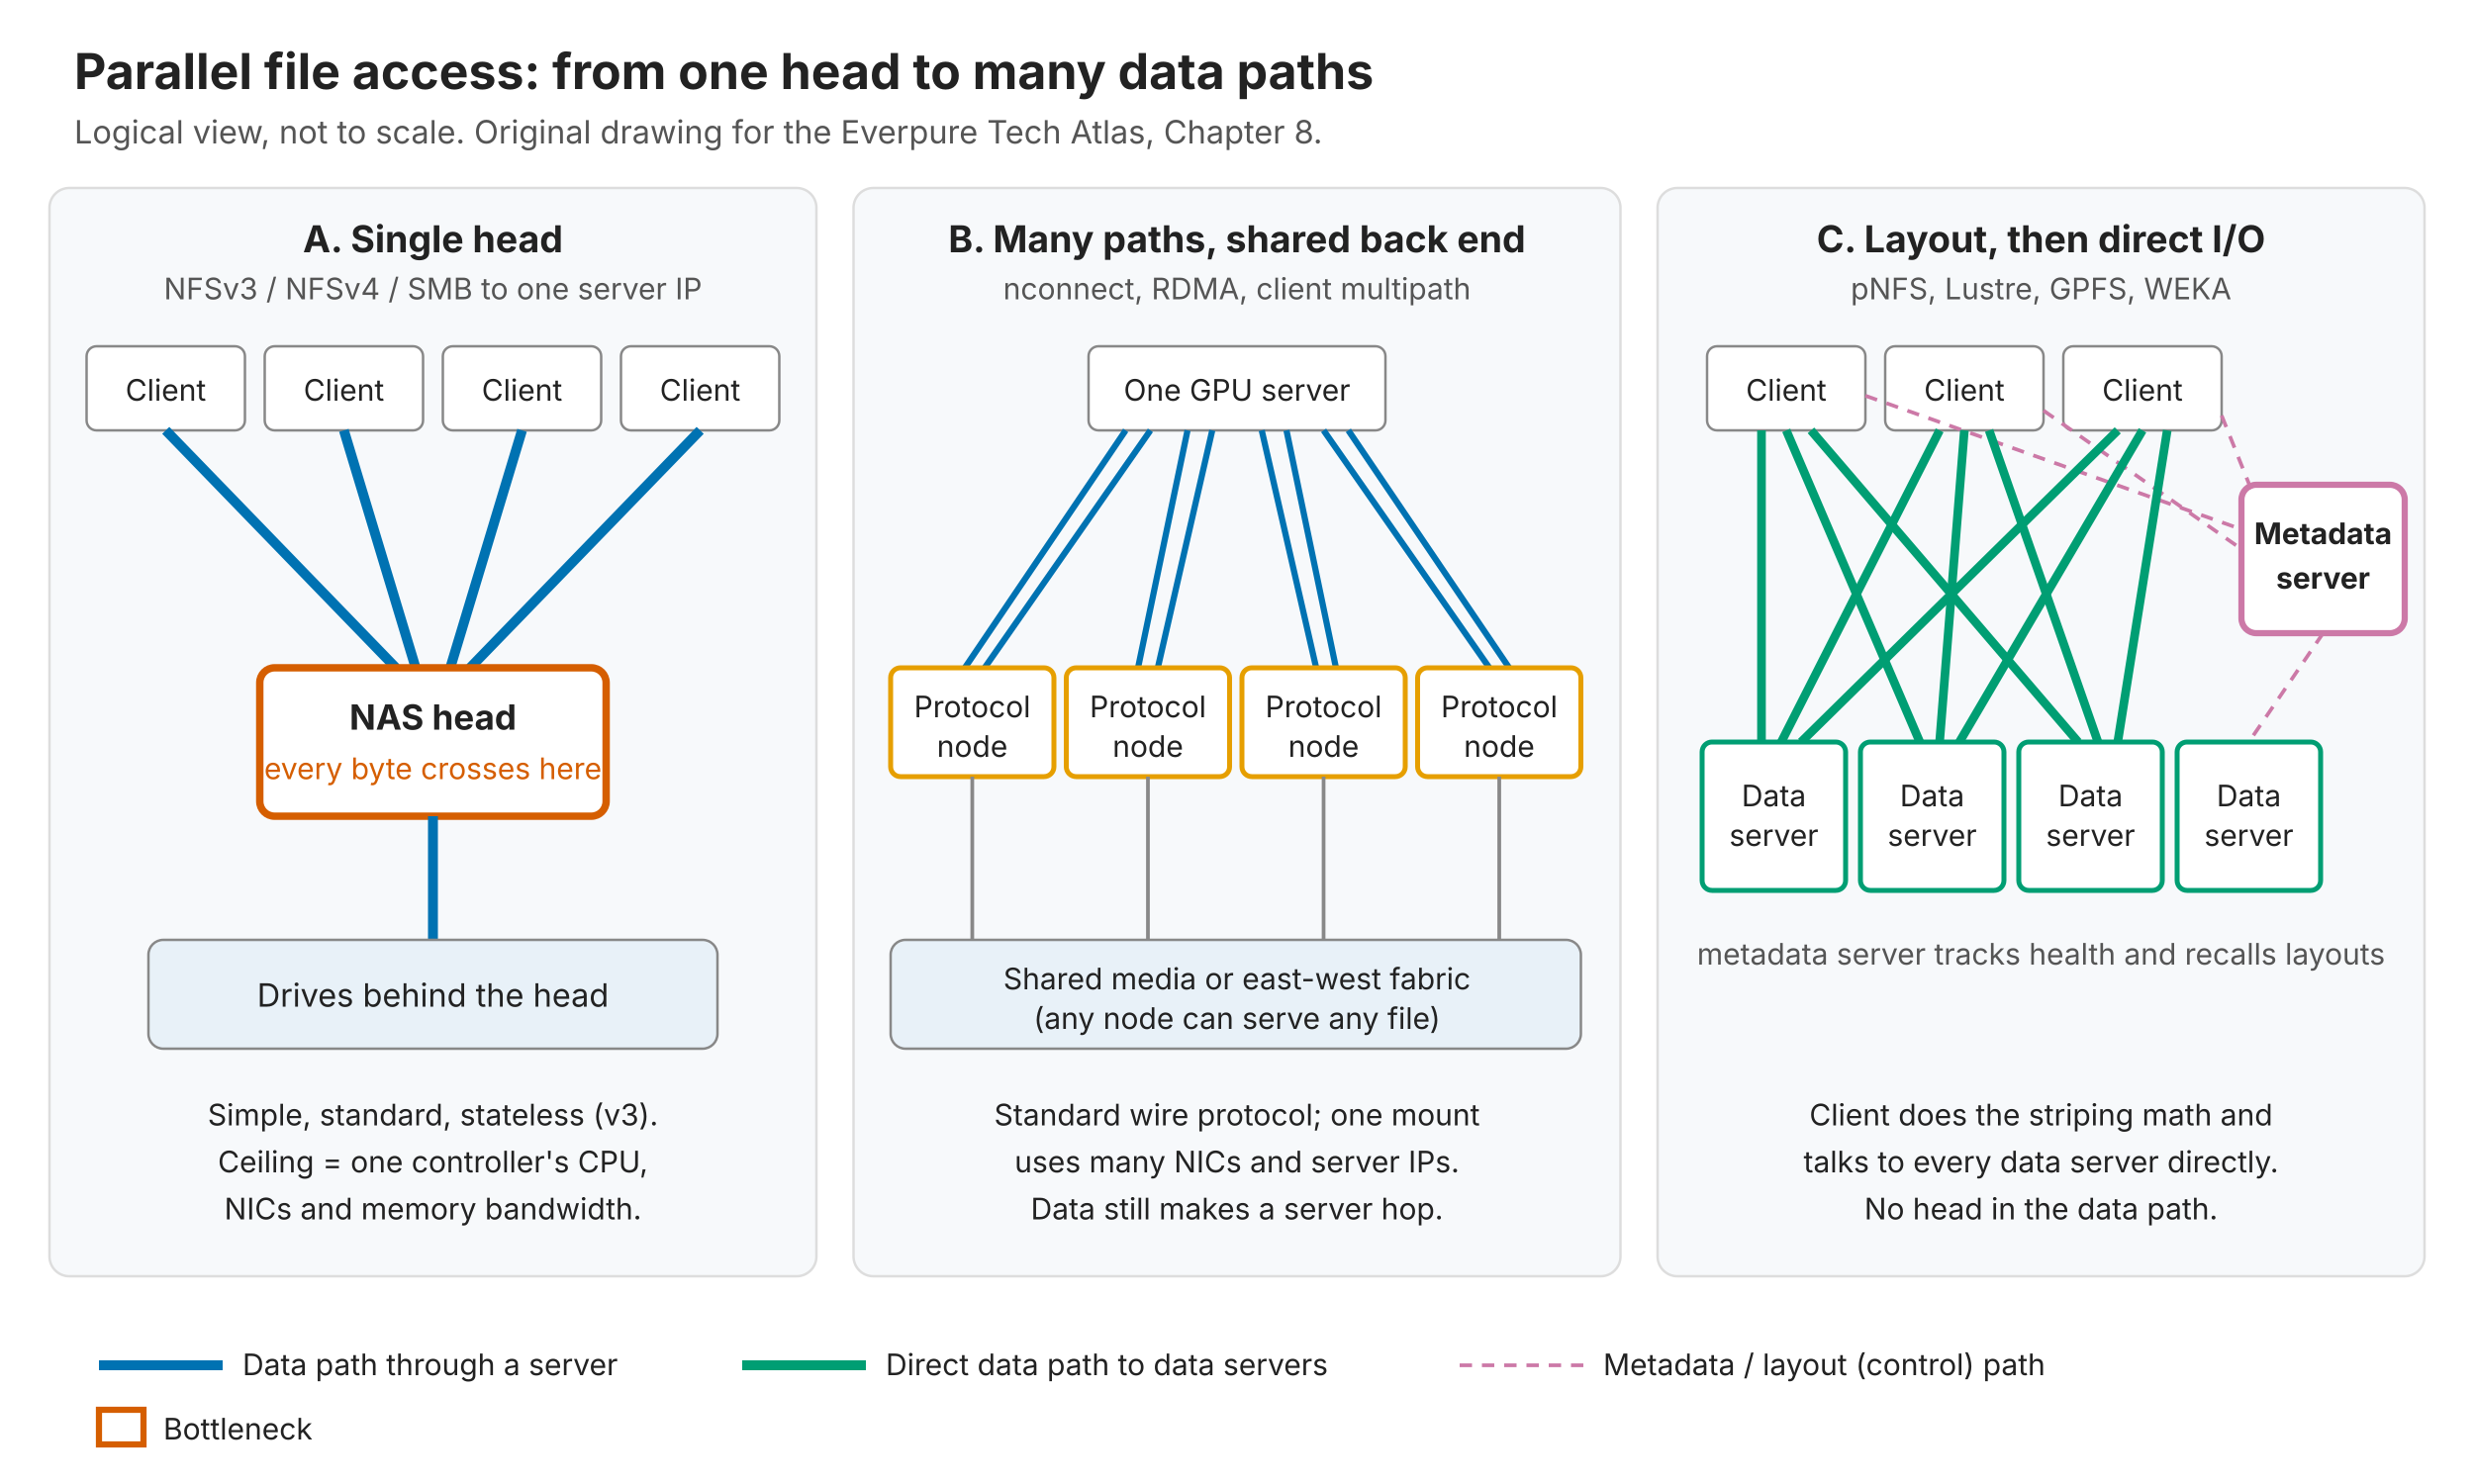
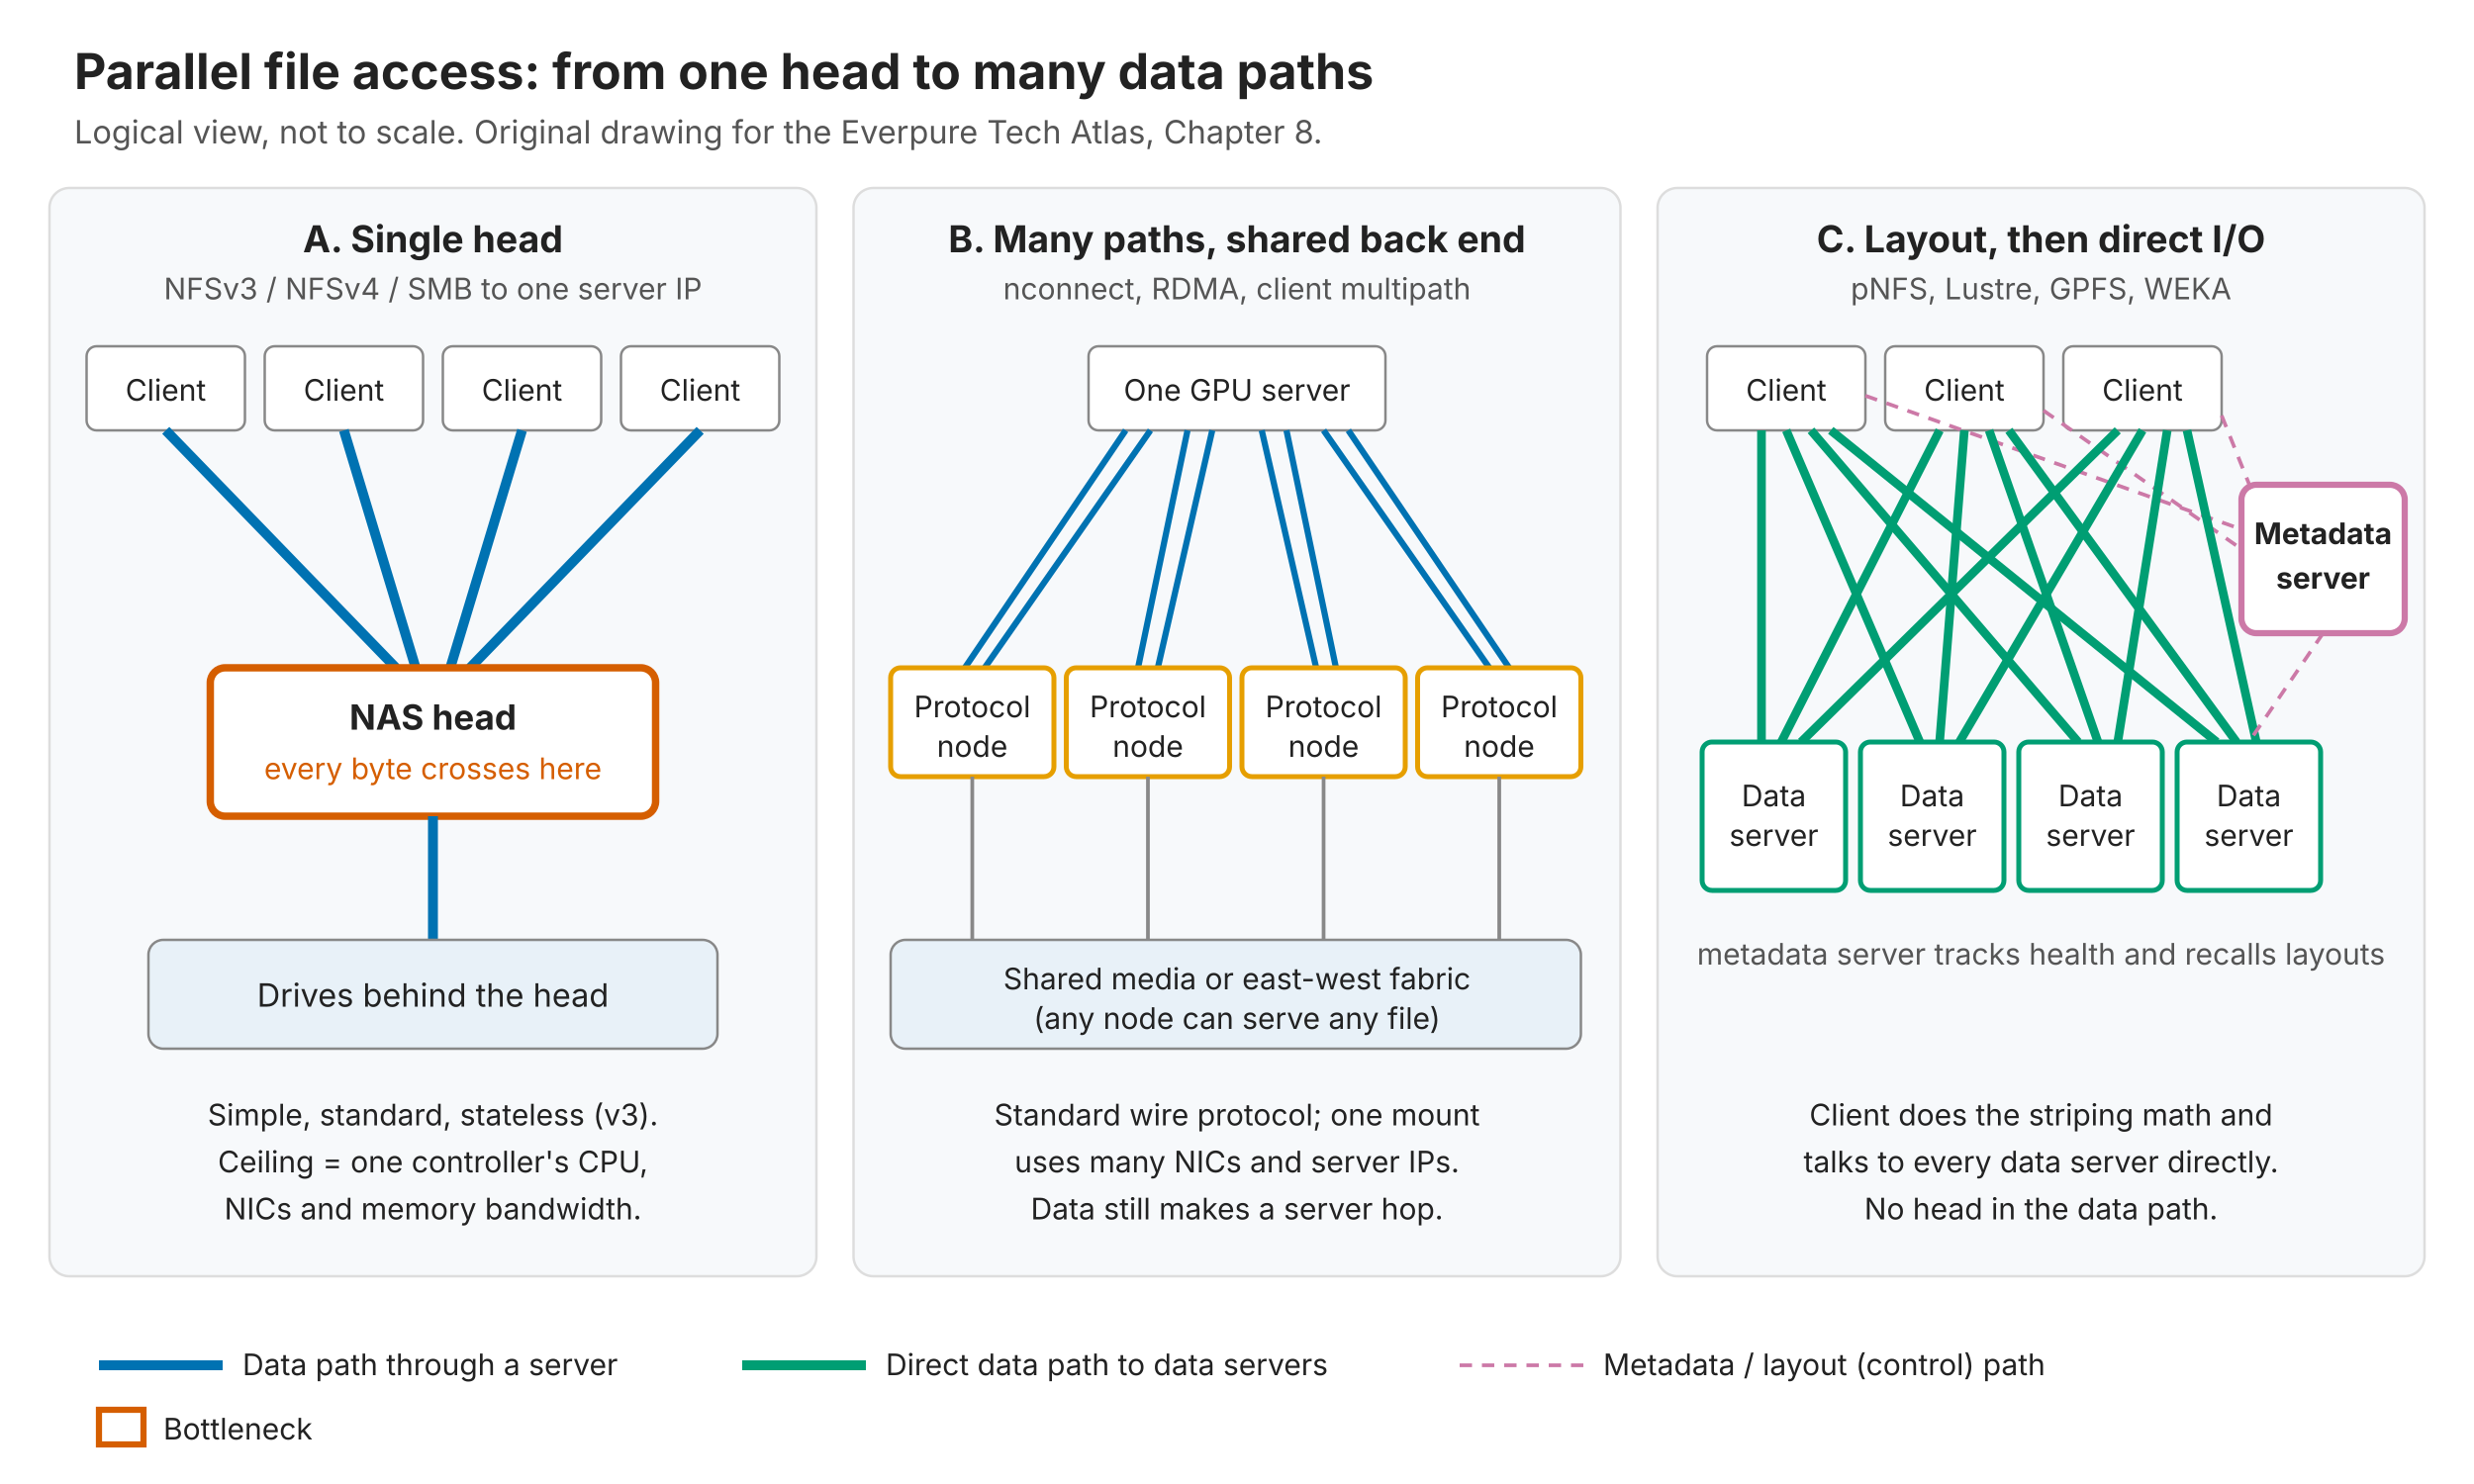
<svg xmlns="http://www.w3.org/2000/svg" viewBox="0 0 1000 600" width="1000" role="img" aria-labelledby="t d" font-family="Inter, Helvetica, Arial, sans-serif">
  <rect x="0" y="0" width="1000" height="600" fill="#FFFFFF" />
  <text x="30" y="36" font-size="20" font-weight="700" fill="#222222">Parallel file access: from one head to many data paths</text>
  <text x="30" y="58" font-size="13" fill="#555555">Logical view, not to scale. Original drawing for the Everpure Tech Atlas, Chapter 8.</text>
  <rect x="20" y="76" width="310" height="440" rx="8" fill="#F7F9FB" stroke="#DDDDDD" />
  <rect x="345" y="76" width="310" height="440" rx="8" fill="#F7F9FB" stroke="#DDDDDD" />
  <rect x="670" y="76" width="310" height="440" rx="8" fill="#F7F9FB" stroke="#DDDDDD" />
  <text x="175" y="102" font-size="15" font-weight="700" text-anchor="middle" fill="#222222">A. Single head</text>
  <text x="175" y="121" font-size="12" text-anchor="middle" fill="#555555">NFSv3 / NFSv4 / SMB to one server IP</text>
  <text x="500" y="102" font-size="15" font-weight="700" text-anchor="middle" fill="#222222">B. Many paths, shared back end</text>
  <text x="500" y="121" font-size="12" text-anchor="middle" fill="#555555">nconnect, RDMA, client multipath</text>
  <text x="825" y="102" font-size="15" font-weight="700" text-anchor="middle" fill="#222222">C. Layout, then direct I/O</text>
  <text x="825" y="121" font-size="12" text-anchor="middle" fill="#555555">pNFS, Lustre, GPFS, WEKA</text>
  <g font-size="12" fill="#222222" text-anchor="middle">
    <rect x="35" y="140" width="64" height="34" rx="4" fill="#FFFFFF" stroke="#888888" />
    <text x="67" y="162">Client</text>
    <rect x="107" y="140" width="64" height="34" rx="4" fill="#FFFFFF" stroke="#888888" />
    <text x="139" y="162">Client</text>
    <rect x="179" y="140" width="64" height="34" rx="4" fill="#FFFFFF" stroke="#888888" />
    <text x="211" y="162">Client</text>
    <rect x="251" y="140" width="64" height="34" rx="4" fill="#FFFFFF" stroke="#888888" />
    <text x="283" y="162">Client</text>
  </g>
  <g stroke="#0072B2" stroke-width="4" fill="none">
    <line x1="67" y1="174" x2="160" y2="270" />
    <line x1="139" y1="174" x2="168" y2="270" />
    <line x1="211" y1="174" x2="182" y2="270" />
    <line x1="283" y1="174" x2="190" y2="270" />
  </g>
-   <rect x="105" y="270" width="140" height="60" rx="6" fill="#FFFFFF" stroke="#D55E00" stroke-width="3" />
+   <rect x="85" y="270" width="180" height="60" rx="6" fill="#FFFFFF" stroke="#D55E00" stroke-width="3" />
  <text x="175" y="295" font-size="14" font-weight="700" text-anchor="middle" fill="#222222">NAS head</text>
  <text x="175" y="315" font-size="12" text-anchor="middle" fill="#D55E00">every byte crosses here</text>
  <line x1="175" y1="330" x2="175" y2="380" stroke="#0072B2" stroke-width="4" />
  <rect x="60" y="380" width="230" height="44" rx="6" fill="#E8F1F8" stroke="#888888" />
  <text x="175" y="407" font-size="13" text-anchor="middle" fill="#222222">Drives behind the head</text>
  <text x="175" y="455" font-size="12" text-anchor="middle" fill="#222222">Simple, standard, stateless (v3).</text>
  <text x="175" y="474" font-size="12" text-anchor="middle" fill="#222222">Ceiling = one controller's CPU,</text>
  <text x="175" y="493" font-size="12" text-anchor="middle" fill="#222222">NICs and memory bandwidth.</text>
  <rect x="440" y="140" width="120" height="34" rx="4" fill="#FFFFFF" stroke="#888888" />
  <text x="500" y="162" font-size="12" text-anchor="middle" fill="#222222">One GPU server</text>
  <g stroke="#0072B2" stroke-width="2.5" fill="none">
    <line x1="455" y1="174" x2="390" y2="270" />
    <line x1="465" y1="174" x2="398" y2="270" />
    <line x1="480" y1="174" x2="460" y2="270" />
    <line x1="490" y1="174" x2="468" y2="270" />
    <line x1="510" y1="174" x2="532" y2="270" />
    <line x1="520" y1="174" x2="540" y2="270" />
    <line x1="535" y1="174" x2="602" y2="270" />
    <line x1="545" y1="174" x2="610" y2="270" />
  </g>
  <g font-size="12" fill="#222222" text-anchor="middle">
    <rect x="360" y="270" width="66" height="44" rx="4" fill="#FFFFFF" stroke="#E69F00" stroke-width="2" />
    <text x="393" y="290">Protocol</text>
    <text x="393" y="306">node</text>
    <rect x="431" y="270" width="66" height="44" rx="4" fill="#FFFFFF" stroke="#E69F00" stroke-width="2" />
    <text x="464" y="290">Protocol</text>
    <text x="464" y="306">node</text>
    <rect x="502" y="270" width="66" height="44" rx="4" fill="#FFFFFF" stroke="#E69F00" stroke-width="2" />
    <text x="535" y="290">Protocol</text>
    <text x="535" y="306">node</text>
    <rect x="573" y="270" width="66" height="44" rx="4" fill="#FFFFFF" stroke="#E69F00" stroke-width="2" />
    <text x="606" y="290">Protocol</text>
    <text x="606" y="306">node</text>
  </g>
  <g stroke="#888888" stroke-width="1.5" fill="none">
    <line x1="393" y1="314" x2="393" y2="380" />
    <line x1="464" y1="314" x2="464" y2="380" />
    <line x1="535" y1="314" x2="535" y2="380" />
    <line x1="606" y1="314" x2="606" y2="380" />
  </g>
  <rect x="360" y="380" width="279" height="44" rx="6" fill="#E8F1F8" stroke="#888888" />
  <text x="500" y="400" font-size="12" text-anchor="middle" fill="#222222">Shared media or east-west fabric</text>
  <text x="500" y="416" font-size="12" text-anchor="middle" fill="#222222">(any node can serve any file)</text>
  <text x="500" y="455" font-size="12" text-anchor="middle" fill="#222222">Standard wire protocol; one mount</text>
  <text x="500" y="474" font-size="12" text-anchor="middle" fill="#222222">uses many NICs and server IPs.</text>
  <text x="500" y="493" font-size="12" text-anchor="middle" fill="#222222">Data still makes a server hop.</text>
  <g font-size="12" fill="#222222" text-anchor="middle">
    <rect x="690" y="140" width="64" height="34" rx="4" fill="#FFFFFF" stroke="#888888" />
    <text x="722" y="162">Client</text>
    <rect x="762" y="140" width="64" height="34" rx="4" fill="#FFFFFF" stroke="#888888" />
    <text x="794" y="162">Client</text>
    <rect x="834" y="140" width="64" height="34" rx="4" fill="#FFFFFF" stroke="#888888" />
    <text x="866" y="162">Client</text>
  </g>
  <rect x="906" y="196" width="66" height="60" rx="6" fill="#FFFFFF" stroke="#CC79A7" stroke-width="2.5" />
  <text x="939" y="220" font-size="12" font-weight="700" text-anchor="middle" fill="#222222">Metadata</text>
  <text x="939" y="238" font-size="12" font-weight="700" text-anchor="middle" fill="#222222">server</text>
  <g stroke="#CC79A7" stroke-width="1.5" stroke-dasharray="5 4" fill="none">
    <line x1="754" y1="160" x2="906" y2="214" />
    <line x1="826" y1="166" x2="906" y2="222" />
    <line x1="898" y1="168" x2="910" y2="198" />
  </g>
  <g stroke="#009E73" stroke-width="3.5" fill="none">
    <line x1="712" y1="174" x2="712" y2="300" />
    <line x1="722" y1="174" x2="776" y2="300" />
    <line x1="732" y1="174" x2="840" y2="300" />
    <line x1="784" y1="174" x2="720" y2="300" />
    <line x1="794" y1="174" x2="784" y2="300" />
    <line x1="804" y1="174" x2="848" y2="300" />
    <line x1="856" y1="174" x2="728" y2="300" />
    <line x1="866" y1="174" x2="792" y2="300" />
    <line x1="876" y1="174" x2="856" y2="300" />
+     <line x1="740" y1="174" x2="896" y2="300" />
+     <line x1="812" y1="174" x2="904" y2="300" />
+     <line x1="884" y1="174" x2="912" y2="300" />
  </g>
  <g font-size="12" fill="#222222" text-anchor="middle">
    <rect x="688" y="300" width="58" height="60" rx="4" fill="#FFFFFF" stroke="#009E73" stroke-width="2" />
    <text x="717" y="326">Data</text>
    <text x="717" y="342">server</text>
    <rect x="752" y="300" width="58" height="60" rx="4" fill="#FFFFFF" stroke="#009E73" stroke-width="2" />
    <text x="781" y="326">Data</text>
    <text x="781" y="342">server</text>
    <rect x="816" y="300" width="58" height="60" rx="4" fill="#FFFFFF" stroke="#009E73" stroke-width="2" />
    <text x="845" y="326">Data</text>
    <text x="845" y="342">server</text>
    <rect x="880" y="300" width="58" height="60" rx="4" fill="#FFFFFF" stroke="#009E73" stroke-width="2" />
    <text x="909" y="326">Data</text>
    <text x="909" y="342">server</text>
  </g>
  <line x1="939" y1="256" x2="909" y2="300" stroke="#CC79A7" stroke-width="1.5" stroke-dasharray="5 4" />
  <text x="825" y="390" font-size="12" text-anchor="middle" fill="#555555">metadata server tracks health and recalls layouts</text>
  <text x="825" y="455" font-size="12" text-anchor="middle" fill="#222222">Client does the striping math and</text>
  <text x="825" y="474" font-size="12" text-anchor="middle" fill="#222222">talks to every data server directly.</text>
  <text x="825" y="493" font-size="12" text-anchor="middle" fill="#222222">No head in the data path.</text>
  <line x1="40" y1="552" x2="90" y2="552" stroke="#0072B2" stroke-width="4" />
  <text x="98" y="556" font-size="12" fill="#222222">Data path through a server</text>
  <line x1="300" y1="552" x2="350" y2="552" stroke="#009E73" stroke-width="4" />
  <text x="358" y="556" font-size="12" fill="#222222">Direct data path to data servers</text>
  <line x1="590" y1="552" x2="640" y2="552" stroke="#CC79A7" stroke-width="1.5" stroke-dasharray="5 4" />
  <text x="648" y="556" font-size="12" fill="#222222">Metadata / layout (control) path</text>
  <rect x="40" y="570" width="18" height="14" fill="#FFFFFF" stroke="#D55E00" stroke-width="2.5" />
  <text x="66" y="582" font-size="12" fill="#222222">Bottleneck</text>
</svg>
